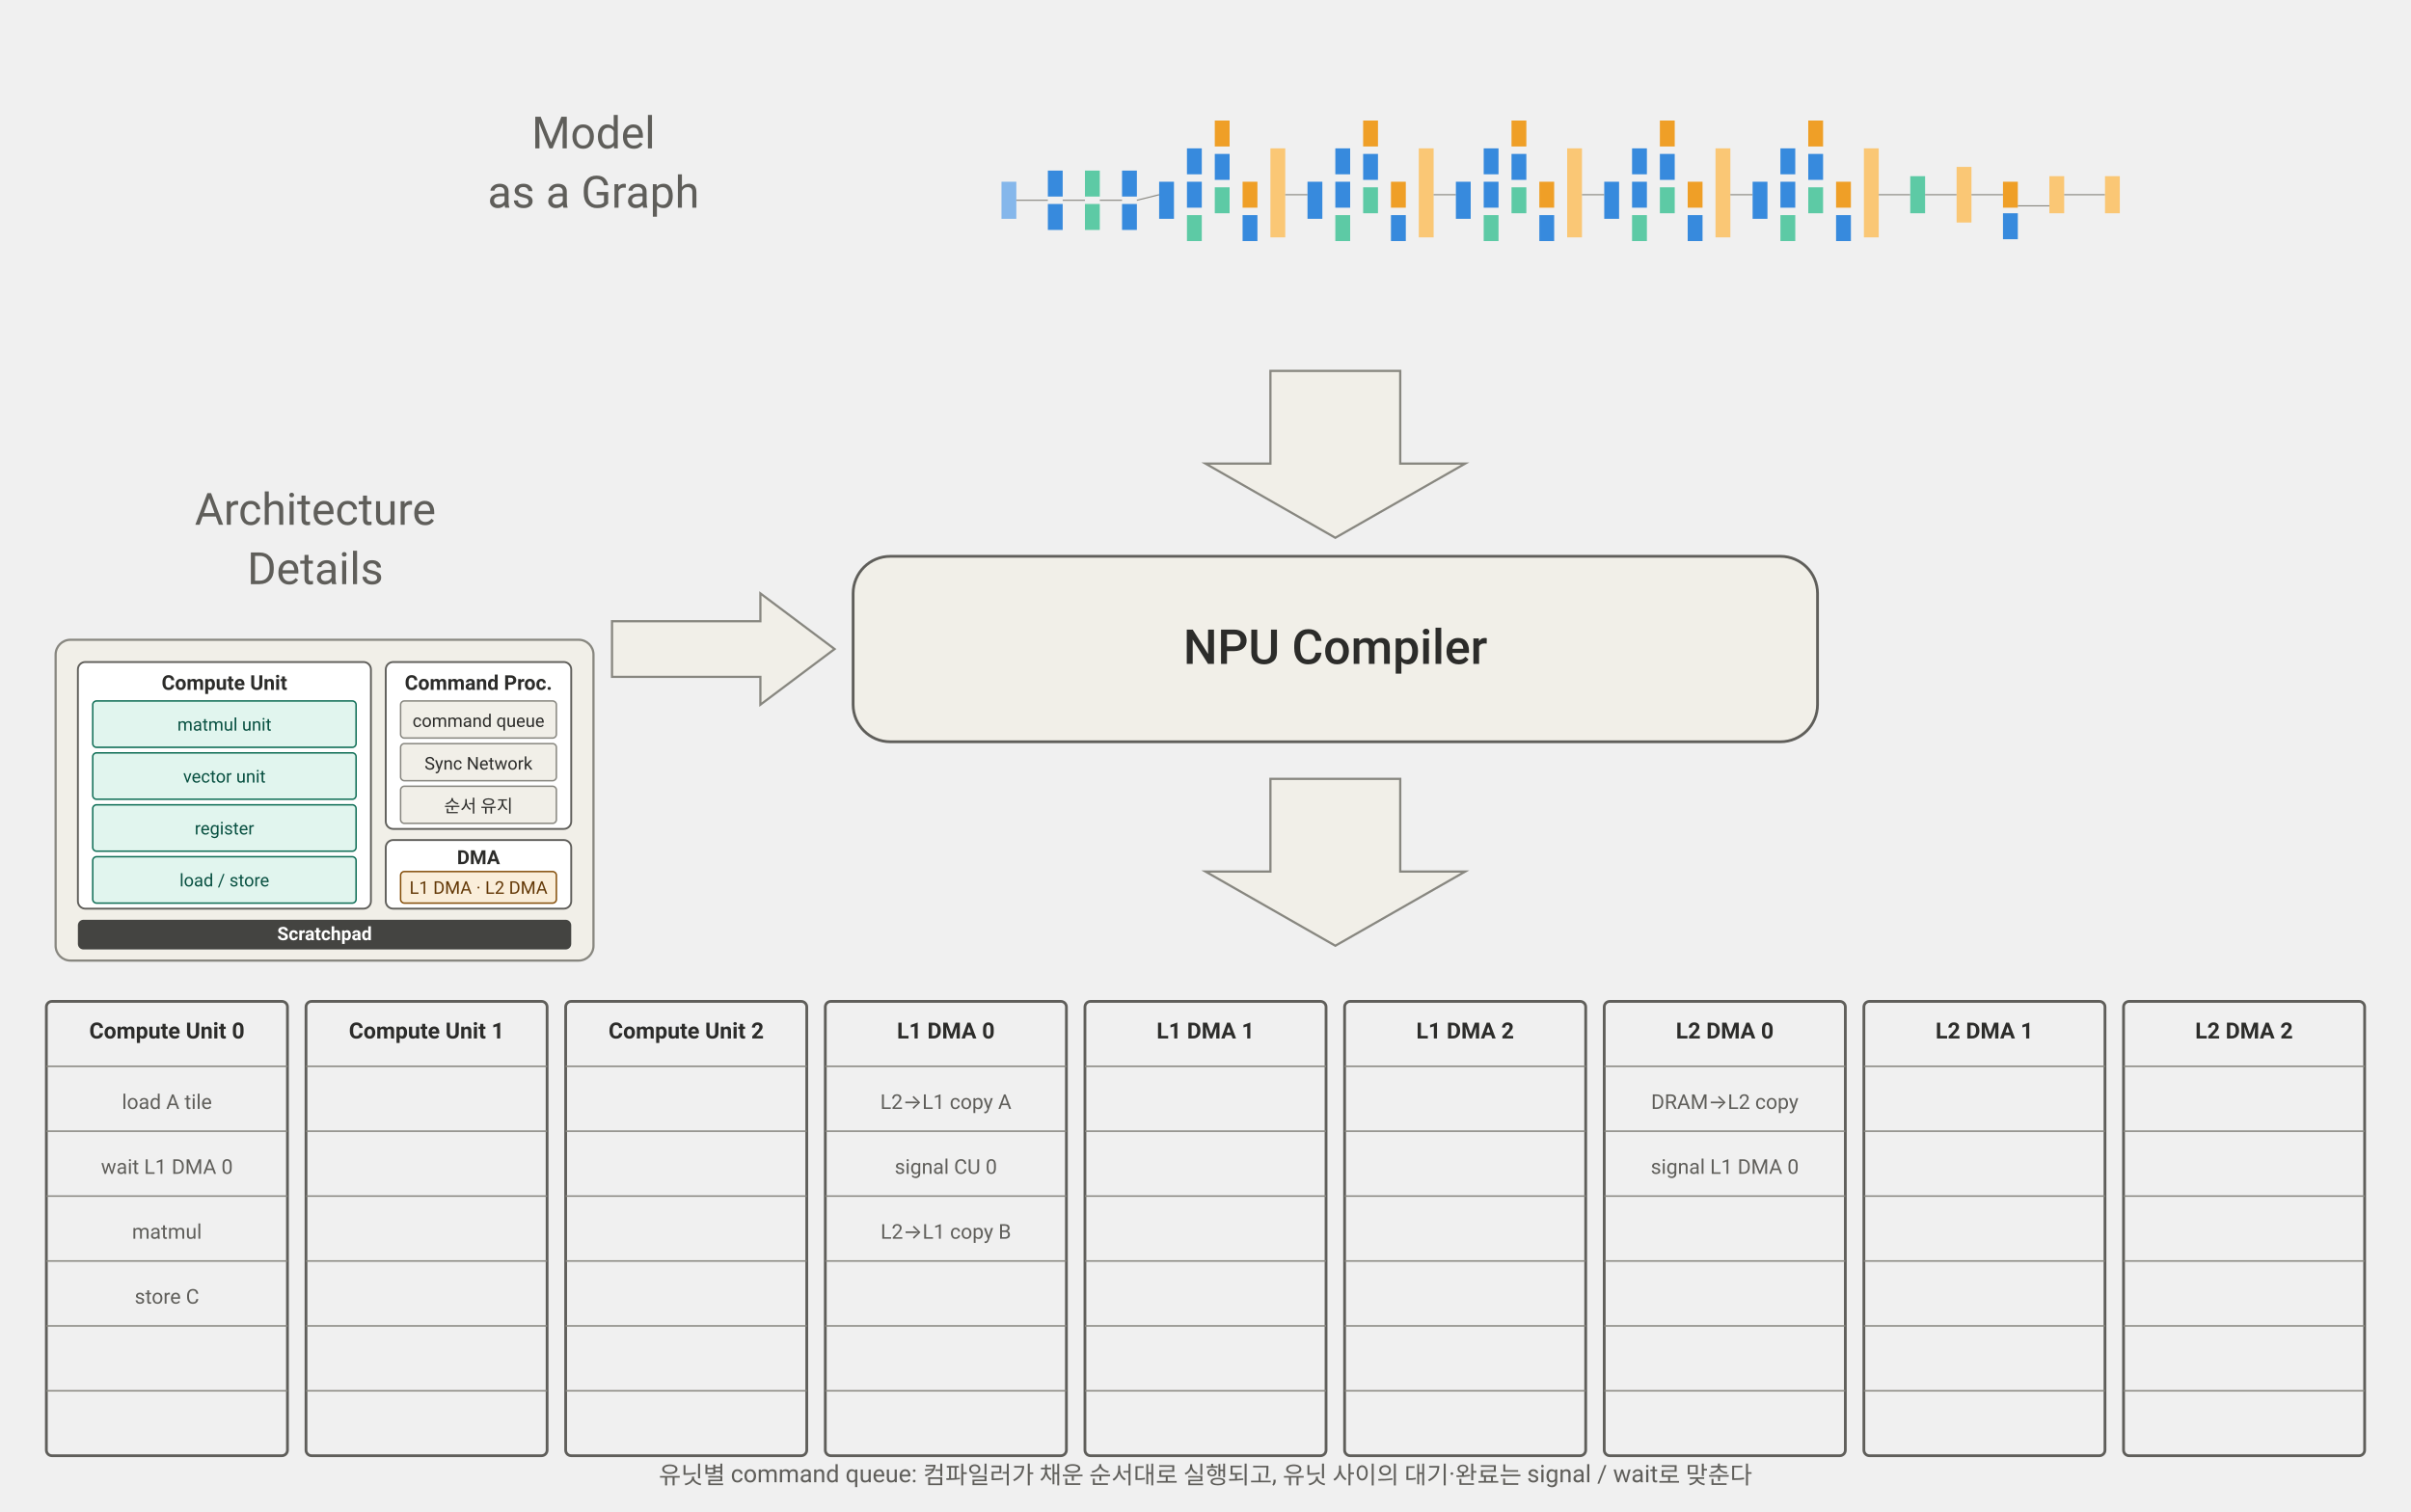
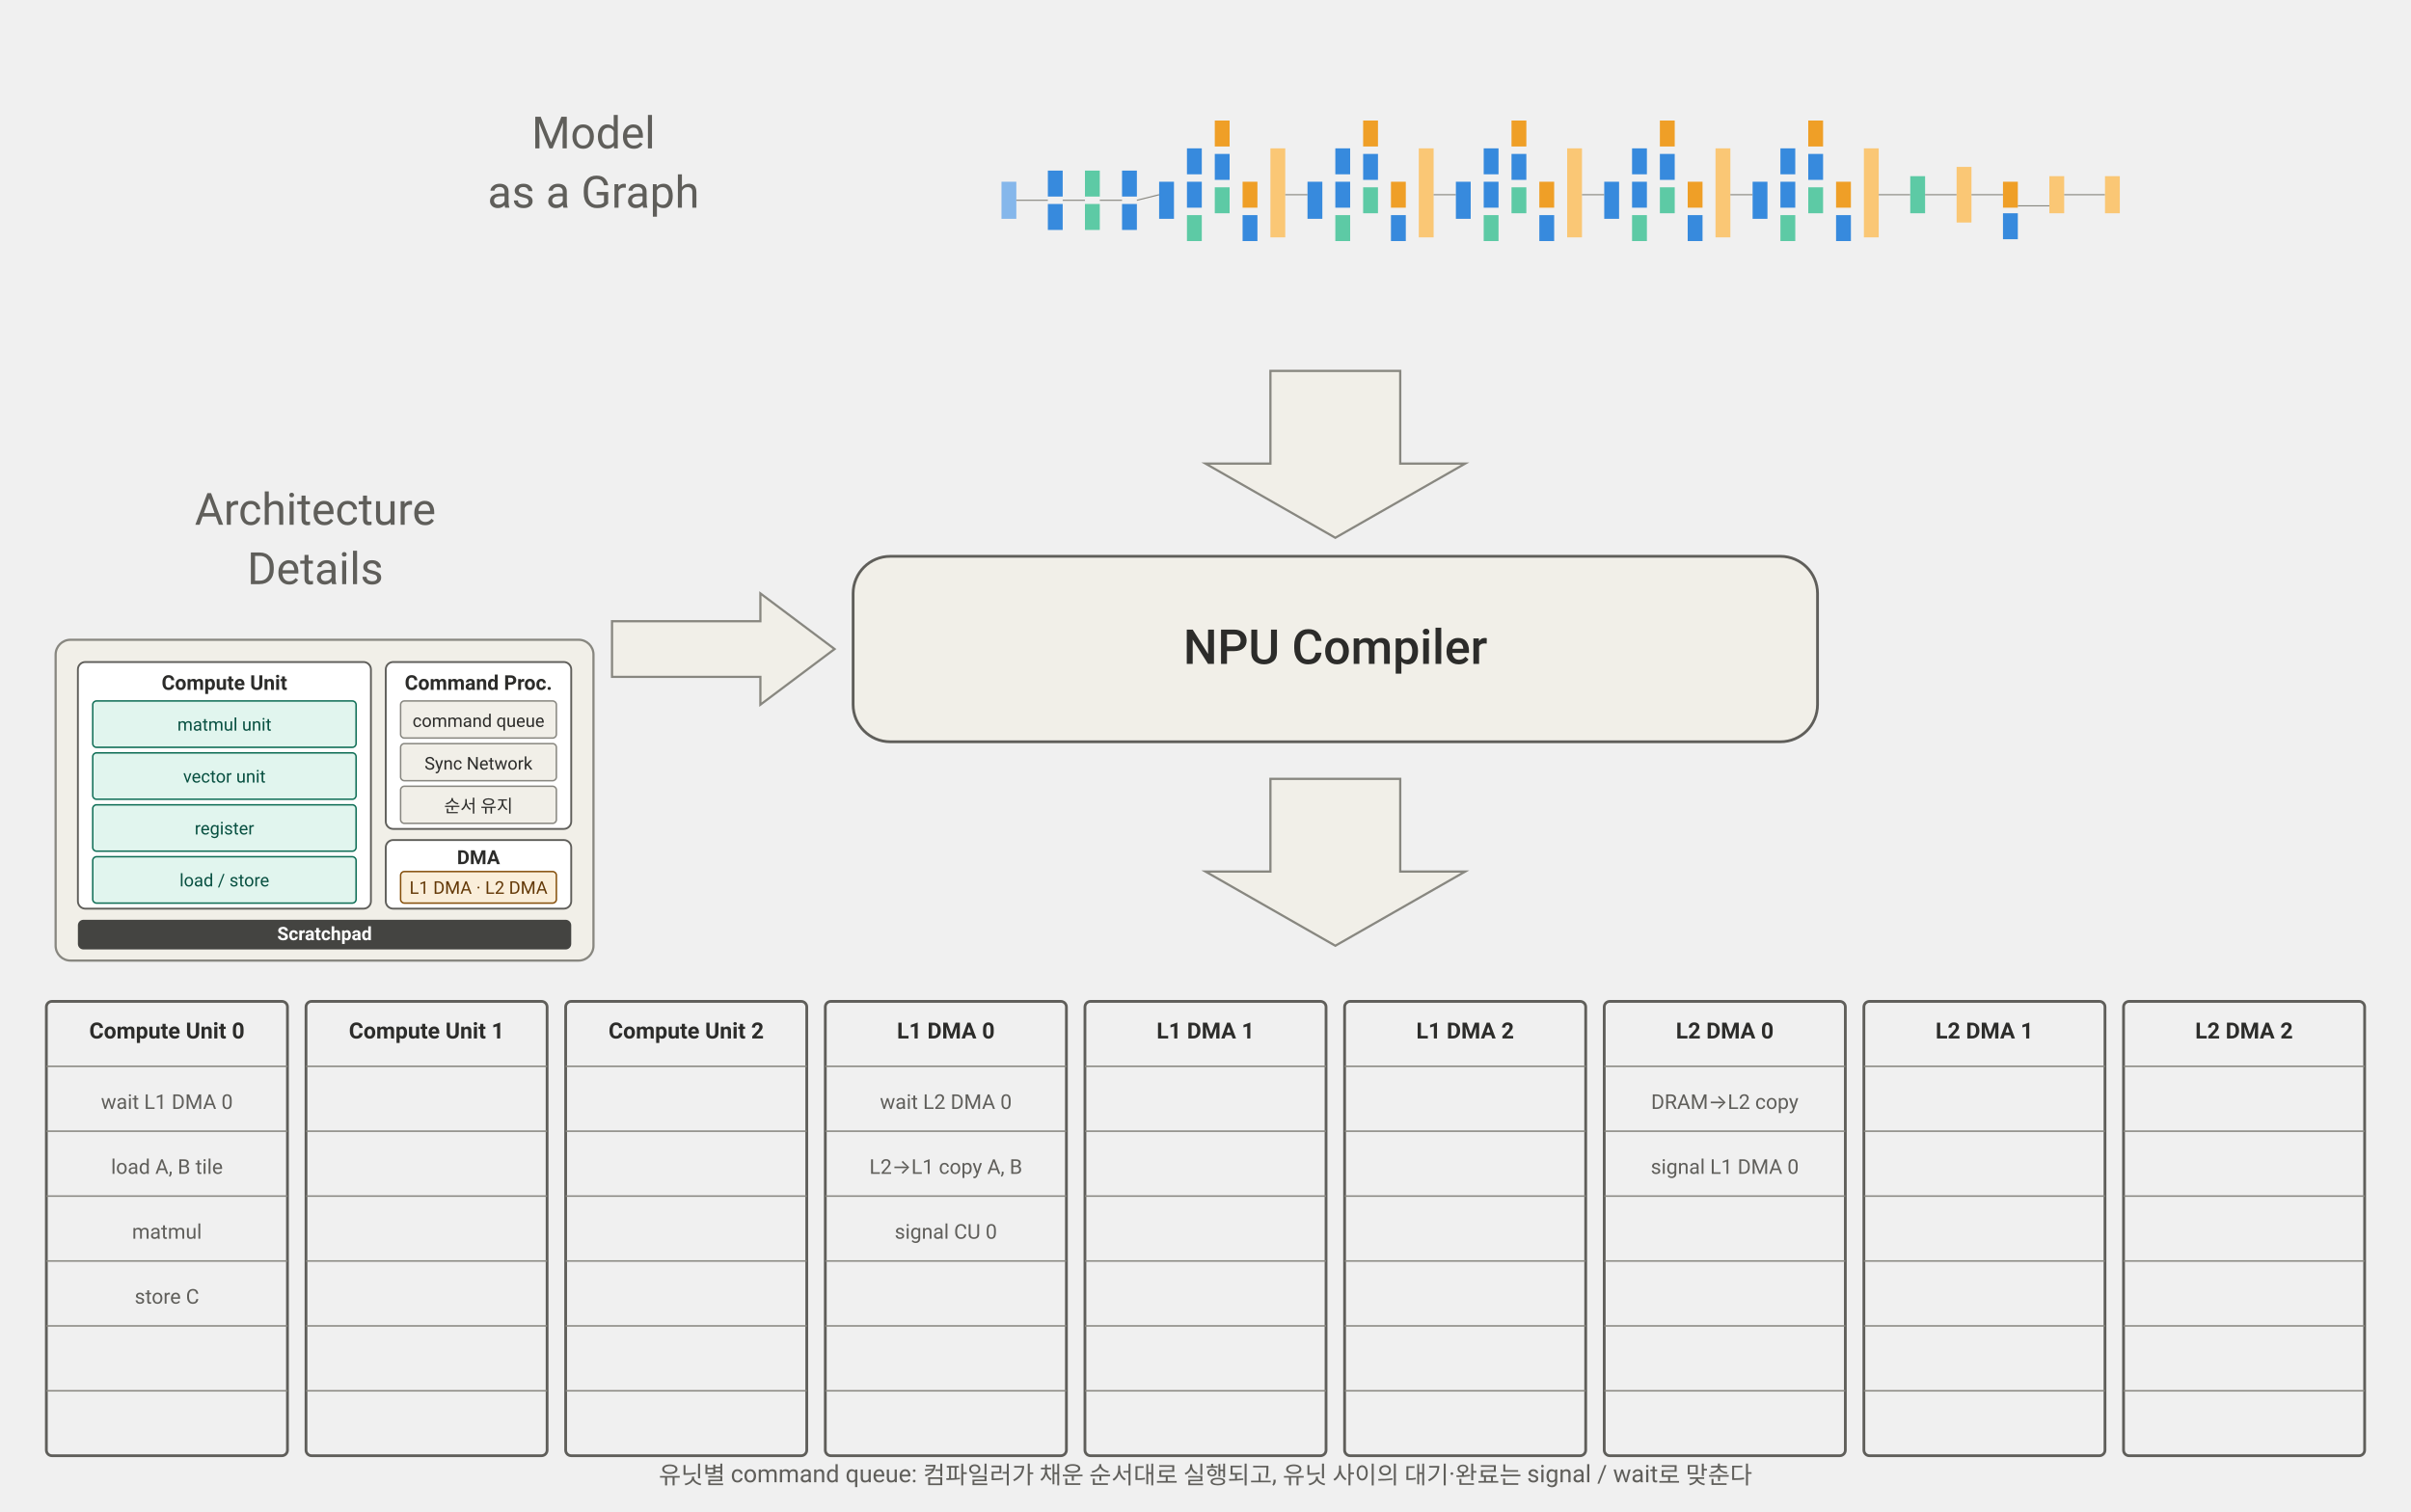
<svg xmlns="http://www.w3.org/2000/svg" width="1300" height="815" viewBox="0 0 1300 815" font-family="-apple-system, BlinkMacSystemFont, 'Segoe UI', Roboto, 'Apple SD Gothic Neo', 'Malgun Gothic', sans-serif">
  <defs>
    <g id="inception-light">
      <rect x="0" y="98" width="8" height="20" fill="#378ADD" />
      <rect x="15" y="80" width="8" height="14" fill="#378ADD" />
      <rect x="15" y="98" width="8" height="14" fill="#378ADD" />
      <rect x="15" y="116" width="8" height="14" fill="#5DCAA5" />
      <rect x="30" y="65" width="8" height="14" fill="#EF9F27" />
      <rect x="30" y="83" width="8" height="14" fill="#378ADD" />
      <rect x="30" y="101" width="8" height="14" fill="#5DCAA5" />
      <rect x="45" y="98" width="8" height="14" fill="#EF9F27" />
      <rect x="45" y="116" width="8" height="14" fill="#378ADD" />
      <rect x="60" y="80" width="8" height="48" fill="#FAC775" />
    </g>
  </defs>
  <text x="320" y="80" font-size="24" fill="#5F5E5A" text-anchor="middle">Model</text>
  <text x="320" y="112" font-size="24" fill="#5F5E5A" text-anchor="middle">as a Graph</text>
  <g>
    <rect x="540" y="98" width="8" height="20" fill="#85B7EB" />
    <line x1="548" y1="108" x2="565" y2="108" stroke="#888780" stroke-width="0.6" />
    <rect x="565" y="92" width="8" height="14" fill="#378ADD" />
    <rect x="565" y="110" width="8" height="14" fill="#378ADD" />
    <line x1="573" y1="108" x2="585" y2="108" stroke="#888780" stroke-width="0.6" />
    <rect x="585" y="92" width="8" height="14" fill="#5DCAA5" />
    <rect x="585" y="110" width="8" height="14" fill="#5DCAA5" />
    <line x1="593" y1="108" x2="605" y2="108" stroke="#888780" stroke-width="0.6" />
    <rect x="605" y="92" width="8" height="14" fill="#378ADD" />
    <rect x="605" y="110" width="8" height="14" fill="#378ADD" />
    <line x1="613" y1="108" x2="625" y2="105" stroke="#888780" stroke-width="0.6" />
    <use href="#inception-light" x="625" />
    <line x1="693" y1="105" x2="705" y2="105" stroke="#888780" stroke-width="0.6" />
    <use href="#inception-light" x="705" />
    <line x1="773" y1="105" x2="785" y2="105" stroke="#888780" stroke-width="0.6" />
    <use href="#inception-light" x="785" />
    <line x1="853" y1="105" x2="865" y2="105" stroke="#888780" stroke-width="0.6" />
    <use href="#inception-light" x="865" />
    <line x1="933" y1="105" x2="945" y2="105" stroke="#888780" stroke-width="0.6" />
    <use href="#inception-light" x="945" />
    <line x1="1013" y1="105" x2="1030" y2="105" stroke="#888780" stroke-width="0.6" />
    <rect x="1030" y="95" width="8" height="20" fill="#5DCAA5" />
    <line x1="1038" y1="105" x2="1055" y2="105" stroke="#888780" stroke-width="0.6" />
    <rect x="1055" y="90" width="8" height="30" fill="#FAC775" />
    <line x1="1063" y1="105" x2="1080" y2="105" stroke="#888780" stroke-width="0.6" />
    <rect x="1080" y="98" width="8" height="14" fill="#EF9F27" />
    <rect x="1080" y="115" width="8" height="14" fill="#378ADD" />
    <line x1="1088" y1="111" x2="1105" y2="111" stroke="#888780" stroke-width="0.6" />
    <rect x="1105" y="95" width="8" height="20" fill="#FAC775" />
    <line x1="1113" y1="105" x2="1135" y2="105" stroke="#888780" stroke-width="0.6" />
    <rect x="1135" y="95" width="8" height="20" fill="#FAC775" />
  </g>
  <path d="M 685 200 L 755 200 L 755 250 L 790 250 L 720 290 L 650 250 L 685 250 Z" fill="#F1EFE8" stroke="#888780" stroke-width="1.2" />
  <text x="170" y="283" font-size="24" fill="#5F5E5A" text-anchor="middle">Architecture</text>
  <text x="170" y="315" font-size="24" fill="#5F5E5A" text-anchor="middle">Details</text>
  <rect x="30" y="345" width="290" height="173" rx="8" fill="#F1EFE8" stroke="#888780" stroke-width="1.2" />
  <rect x="42" y="357" width="158" height="133" rx="4" fill="#FFFFFF" stroke="#5F5E5A" stroke-width="1" />
  <text x="121" y="372" font-size="11" fill="#2C2C2A" text-anchor="middle" font-weight="600">Compute Unit</text>
  <g font-size="9.5" fill="#085041" text-anchor="middle">
    <rect x="50" y="378" width="142" height="25" rx="2" fill="#E1F5EE" stroke="#0F6E56" stroke-width="0.8" />
    <text x="121" y="394">matmul unit</text>
    <rect x="50" y="406" width="142" height="25" rx="2" fill="#E1F5EE" stroke="#0F6E56" stroke-width="0.8" />
    <text x="121" y="422">vector unit</text>
    <rect x="50" y="434" width="142" height="25" rx="2" fill="#E1F5EE" stroke="#0F6E56" stroke-width="0.8" />
    <text x="121" y="450">register</text>
    <rect x="50" y="462" width="142" height="25" rx="2" fill="#E1F5EE" stroke="#0F6E56" stroke-width="0.8" />
    <text x="121" y="478">load / store</text>
  </g>
  <rect x="208" y="357" width="100" height="90" rx="4" fill="#FFFFFF" stroke="#5F5E5A" stroke-width="1" />
  <text x="258" y="372" font-size="11" fill="#2C2C2A" text-anchor="middle" font-weight="600">Command Proc.</text>
  <g font-size="9.5" fill="#2C2C2A" text-anchor="middle">
    <rect x="216" y="378" width="84" height="20" rx="2" fill="#F1EFE8" stroke="#888780" stroke-width="0.8" />
    <text x="258" y="392">command queue</text>
    <rect x="216" y="401" width="84" height="20" rx="2" fill="#F1EFE8" stroke="#888780" stroke-width="0.8" />
    <text x="258" y="415">Sync Network</text>
    <rect x="216" y="424" width="84" height="20" rx="2" fill="#F1EFE8" stroke="#888780" stroke-width="0.8" />
    <text x="258" y="438">순서 유지</text>
  </g>
  <rect x="208" y="453" width="100" height="37" rx="4" fill="#FFFFFF" stroke="#5F5E5A" stroke-width="1" />
  <text x="258" y="466" font-size="10.5" fill="#2C2C2A" text-anchor="middle" font-weight="600">DMA</text>
  <rect x="216" y="470" width="84" height="17" rx="2" fill="#FAEEDA" stroke="#854F0B" stroke-width="0.8" />
  <text x="258" y="482" font-size="9.5" fill="#633806" text-anchor="middle">L1 DMA · L2 DMA</text>
  <rect x="42" y="496" width="266" height="16" rx="3" fill="#444441" />
  <text x="175" y="507" font-size="10" fill="#FFFFFF" text-anchor="middle" font-weight="600">Scratchpad</text>
  <path d="M 330 335 L 410 335 L 410 320 L 450 350 L 410 380 L 410 365 L 330 365 Z" fill="#F1EFE8" stroke="#888780" stroke-width="1.2" />
  <rect x="460" y="300" width="520" height="100" rx="20" fill="#F1EFE8" stroke="#5F5E5A" stroke-width="1.5" />
  <text x="720" y="358" font-size="26" fill="#2C2C2A" text-anchor="middle" font-weight="500">NPU Compiler</text>
  <path d="M 685 420 L 755 420 L 755 470 L 790 470 L 720 510 L 650 470 L 685 470 Z" fill="#F1EFE8" stroke="#888780" stroke-width="1.2" />
  <g stroke="#5F5E5A" stroke-width="1.5" fill="none">
    <rect x="25" y="540" width="130" height="245" rx="3" />
    <rect x="165" y="540" width="130" height="245" rx="3" />
    <rect x="305" y="540" width="130" height="245" rx="3" />
    <rect x="445" y="540" width="130" height="245" rx="3" />
    <rect x="585" y="540" width="130" height="245" rx="3" />
    <rect x="725" y="540" width="130" height="245" rx="3" />
    <rect x="865" y="540" width="130" height="245" rx="3" />
    <rect x="1005" y="540" width="130" height="245" rx="3" />
    <rect x="1145" y="540" width="130" height="245" rx="3" />
  </g>
  <g stroke="#888780" stroke-width="0.8">
    <line x1="25" y1="575" x2="155" y2="575" />
    <line x1="25" y1="610" x2="155" y2="610" />
    <line x1="25" y1="645" x2="155" y2="645" />
    <line x1="25" y1="680" x2="155" y2="680" />
    <line x1="25" y1="715" x2="155" y2="715" />
    <line x1="25" y1="750" x2="155" y2="750" />
    <line x1="165" y1="575" x2="295" y2="575" />
    <line x1="165" y1="610" x2="295" y2="610" />
    <line x1="165" y1="645" x2="295" y2="645" />
    <line x1="165" y1="680" x2="295" y2="680" />
    <line x1="165" y1="715" x2="295" y2="715" />
    <line x1="165" y1="750" x2="295" y2="750" />
    <line x1="305" y1="575" x2="435" y2="575" />
    <line x1="305" y1="610" x2="435" y2="610" />
    <line x1="305" y1="645" x2="435" y2="645" />
    <line x1="305" y1="680" x2="435" y2="680" />
    <line x1="305" y1="715" x2="435" y2="715" />
    <line x1="305" y1="750" x2="435" y2="750" />
    <line x1="445" y1="575" x2="575" y2="575" />
    <line x1="445" y1="610" x2="575" y2="610" />
    <line x1="445" y1="645" x2="575" y2="645" />
    <line x1="445" y1="680" x2="575" y2="680" />
    <line x1="445" y1="715" x2="575" y2="715" />
    <line x1="445" y1="750" x2="575" y2="750" />
    <line x1="585" y1="575" x2="715" y2="575" />
    <line x1="585" y1="610" x2="715" y2="610" />
    <line x1="585" y1="645" x2="715" y2="645" />
    <line x1="585" y1="680" x2="715" y2="680" />
    <line x1="585" y1="715" x2="715" y2="715" />
    <line x1="585" y1="750" x2="715" y2="750" />
    <line x1="725" y1="575" x2="855" y2="575" />
    <line x1="725" y1="610" x2="855" y2="610" />
    <line x1="725" y1="645" x2="855" y2="645" />
    <line x1="725" y1="680" x2="855" y2="680" />
    <line x1="725" y1="715" x2="855" y2="715" />
    <line x1="725" y1="750" x2="855" y2="750" />
    <line x1="865" y1="575" x2="995" y2="575" />
    <line x1="865" y1="610" x2="995" y2="610" />
    <line x1="865" y1="645" x2="995" y2="645" />
    <line x1="865" y1="680" x2="995" y2="680" />
    <line x1="865" y1="715" x2="995" y2="715" />
    <line x1="865" y1="750" x2="995" y2="750" />
    <line x1="1005" y1="575" x2="1135" y2="575" />
    <line x1="1005" y1="610" x2="1135" y2="610" />
    <line x1="1005" y1="645" x2="1135" y2="645" />
    <line x1="1005" y1="680" x2="1135" y2="680" />
    <line x1="1005" y1="715" x2="1135" y2="715" />
    <line x1="1005" y1="750" x2="1135" y2="750" />
    <line x1="1145" y1="575" x2="1275" y2="575" />
    <line x1="1145" y1="610" x2="1275" y2="610" />
    <line x1="1145" y1="645" x2="1275" y2="645" />
    <line x1="1145" y1="680" x2="1275" y2="680" />
    <line x1="1145" y1="715" x2="1275" y2="715" />
    <line x1="1145" y1="750" x2="1275" y2="750" />
  </g>
  <text x="90" y="560" text-anchor="middle" font-size="12" font-weight="600" fill="#2C2C2A">Compute Unit 0</text>
  <text x="230" y="560" text-anchor="middle" font-size="12" font-weight="600" fill="#2C2C2A">Compute Unit 1</text>
  <text x="370" y="560" text-anchor="middle" font-size="12" font-weight="600" fill="#2C2C2A">Compute Unit 2</text>
  <text x="510" y="560" text-anchor="middle" font-size="12" font-weight="600" fill="#2C2C2A">L1 DMA 0</text>
  <text x="650" y="560" text-anchor="middle" font-size="12" font-weight="600" fill="#2C2C2A">L1 DMA 1</text>
  <text x="790" y="560" text-anchor="middle" font-size="12" font-weight="600" fill="#2C2C2A">L1 DMA 2</text>
  <text x="930" y="560" text-anchor="middle" font-size="12" font-weight="600" fill="#2C2C2A">L2 DMA 0</text>
  <text x="1070" y="560" text-anchor="middle" font-size="12" font-weight="600" fill="#2C2C2A">L2 DMA 1</text>
  <text x="1210" y="560" text-anchor="middle" font-size="12" font-weight="600" fill="#2C2C2A">L2 DMA 2</text>
-   <text x="90" y="598" text-anchor="middle" font-size="11" fill="#5F5E5A">load A tile</text>
-   <text x="90" y="633" text-anchor="middle" font-size="11" fill="#5F5E5A">wait L1 DMA 0</text>
+   <text x="90" y="598" text-anchor="middle" font-size="11" fill="#5F5E5A">wait L1 DMA 0</text>
+   <text x="90" y="633" text-anchor="middle" font-size="11" fill="#5F5E5A">load A, B tile</text>
  <text x="90" y="668" text-anchor="middle" font-size="11" fill="#5F5E5A">matmul</text>
  <text x="90" y="703" text-anchor="middle" font-size="11" fill="#5F5E5A">store C</text>
-   <text x="510" y="598" text-anchor="middle" font-size="11" fill="#5F5E5A">L2→L1 copy A</text>
-   <text x="510" y="633" text-anchor="middle" font-size="11" fill="#5F5E5A">signal CU 0</text>
-   <text x="510" y="668" text-anchor="middle" font-size="11" fill="#5F5E5A">L2→L1 copy B</text>
+   <text x="510" y="598" text-anchor="middle" font-size="11" fill="#5F5E5A">wait L2 DMA 0</text>
+   <text x="510" y="633" text-anchor="middle" font-size="11" fill="#5F5E5A">L2→L1 copy A, B</text>
+   <text x="510" y="668" text-anchor="middle" font-size="11" fill="#5F5E5A">signal CU 0</text>
  <text x="930" y="598" text-anchor="middle" font-size="11" fill="#5F5E5A">DRAM→L2 copy</text>
  <text x="930" y="633" text-anchor="middle" font-size="11" fill="#5F5E5A">signal L1 DMA 0</text>
  <text x="650" y="800" text-anchor="middle" font-size="13" fill="#5F5E5A">유닛별 command queue: 컴파일러가 채운 순서대로 실행되고, 유닛 사이의 대기·완료는 signal / wait로 맞춘다</text>
</svg>
